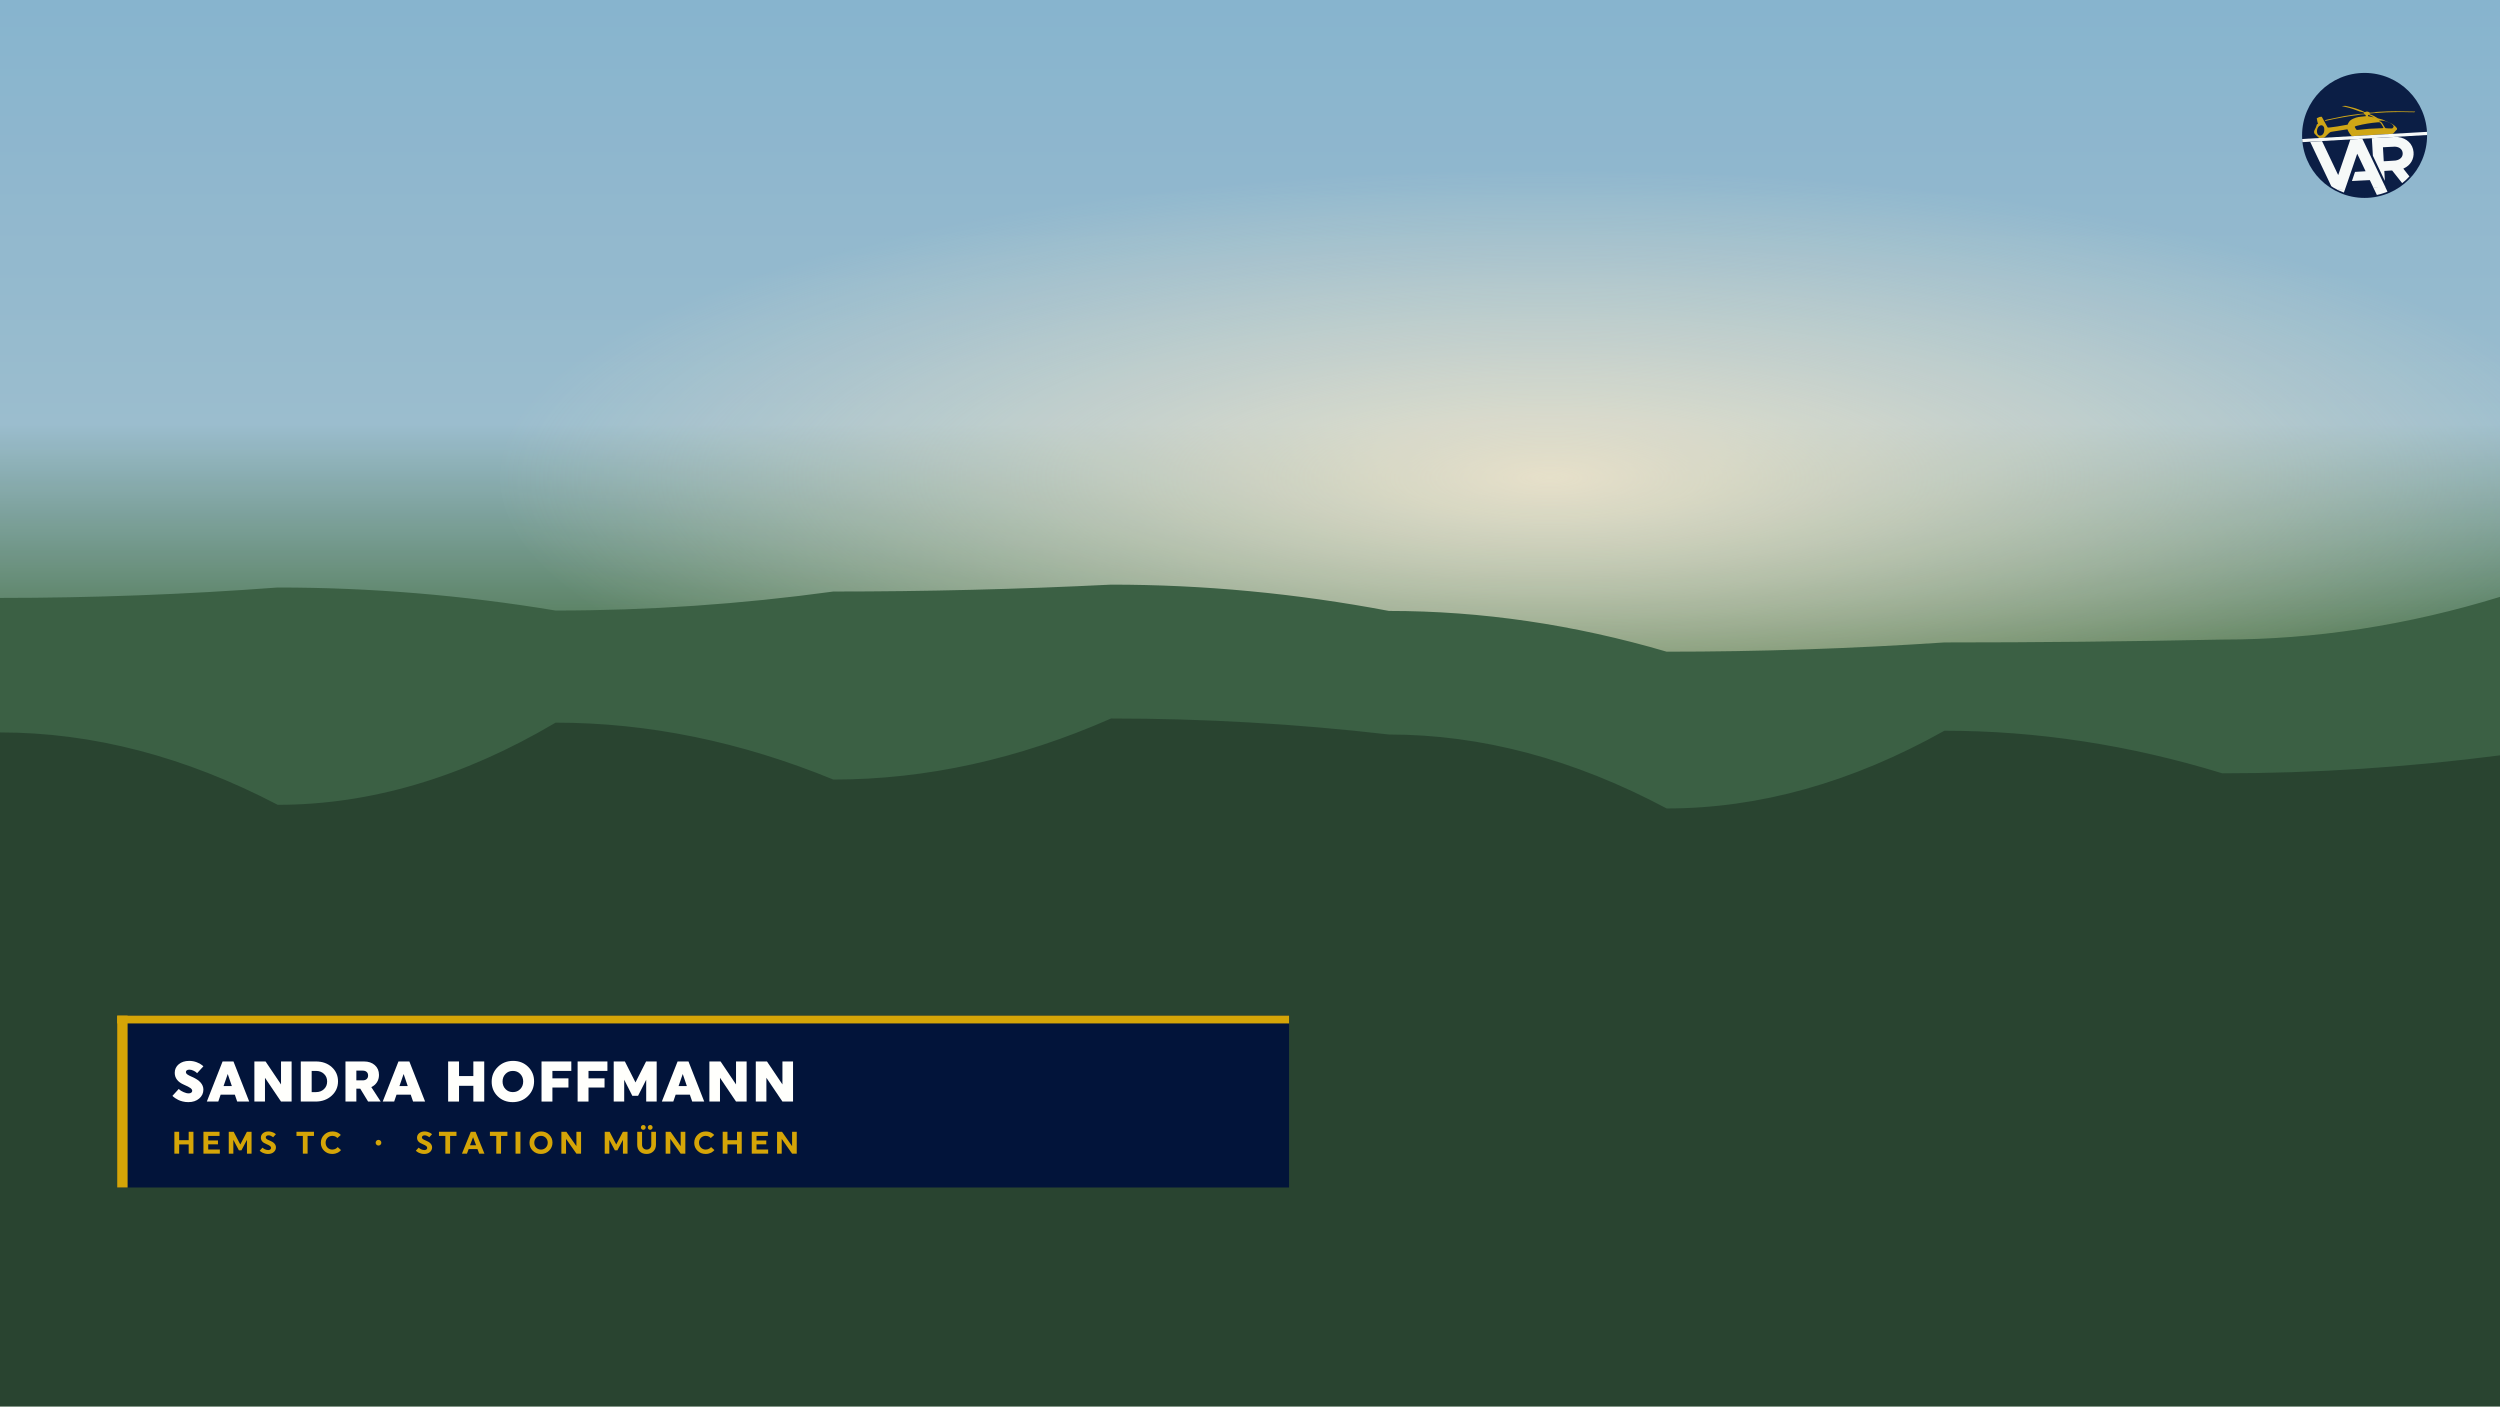
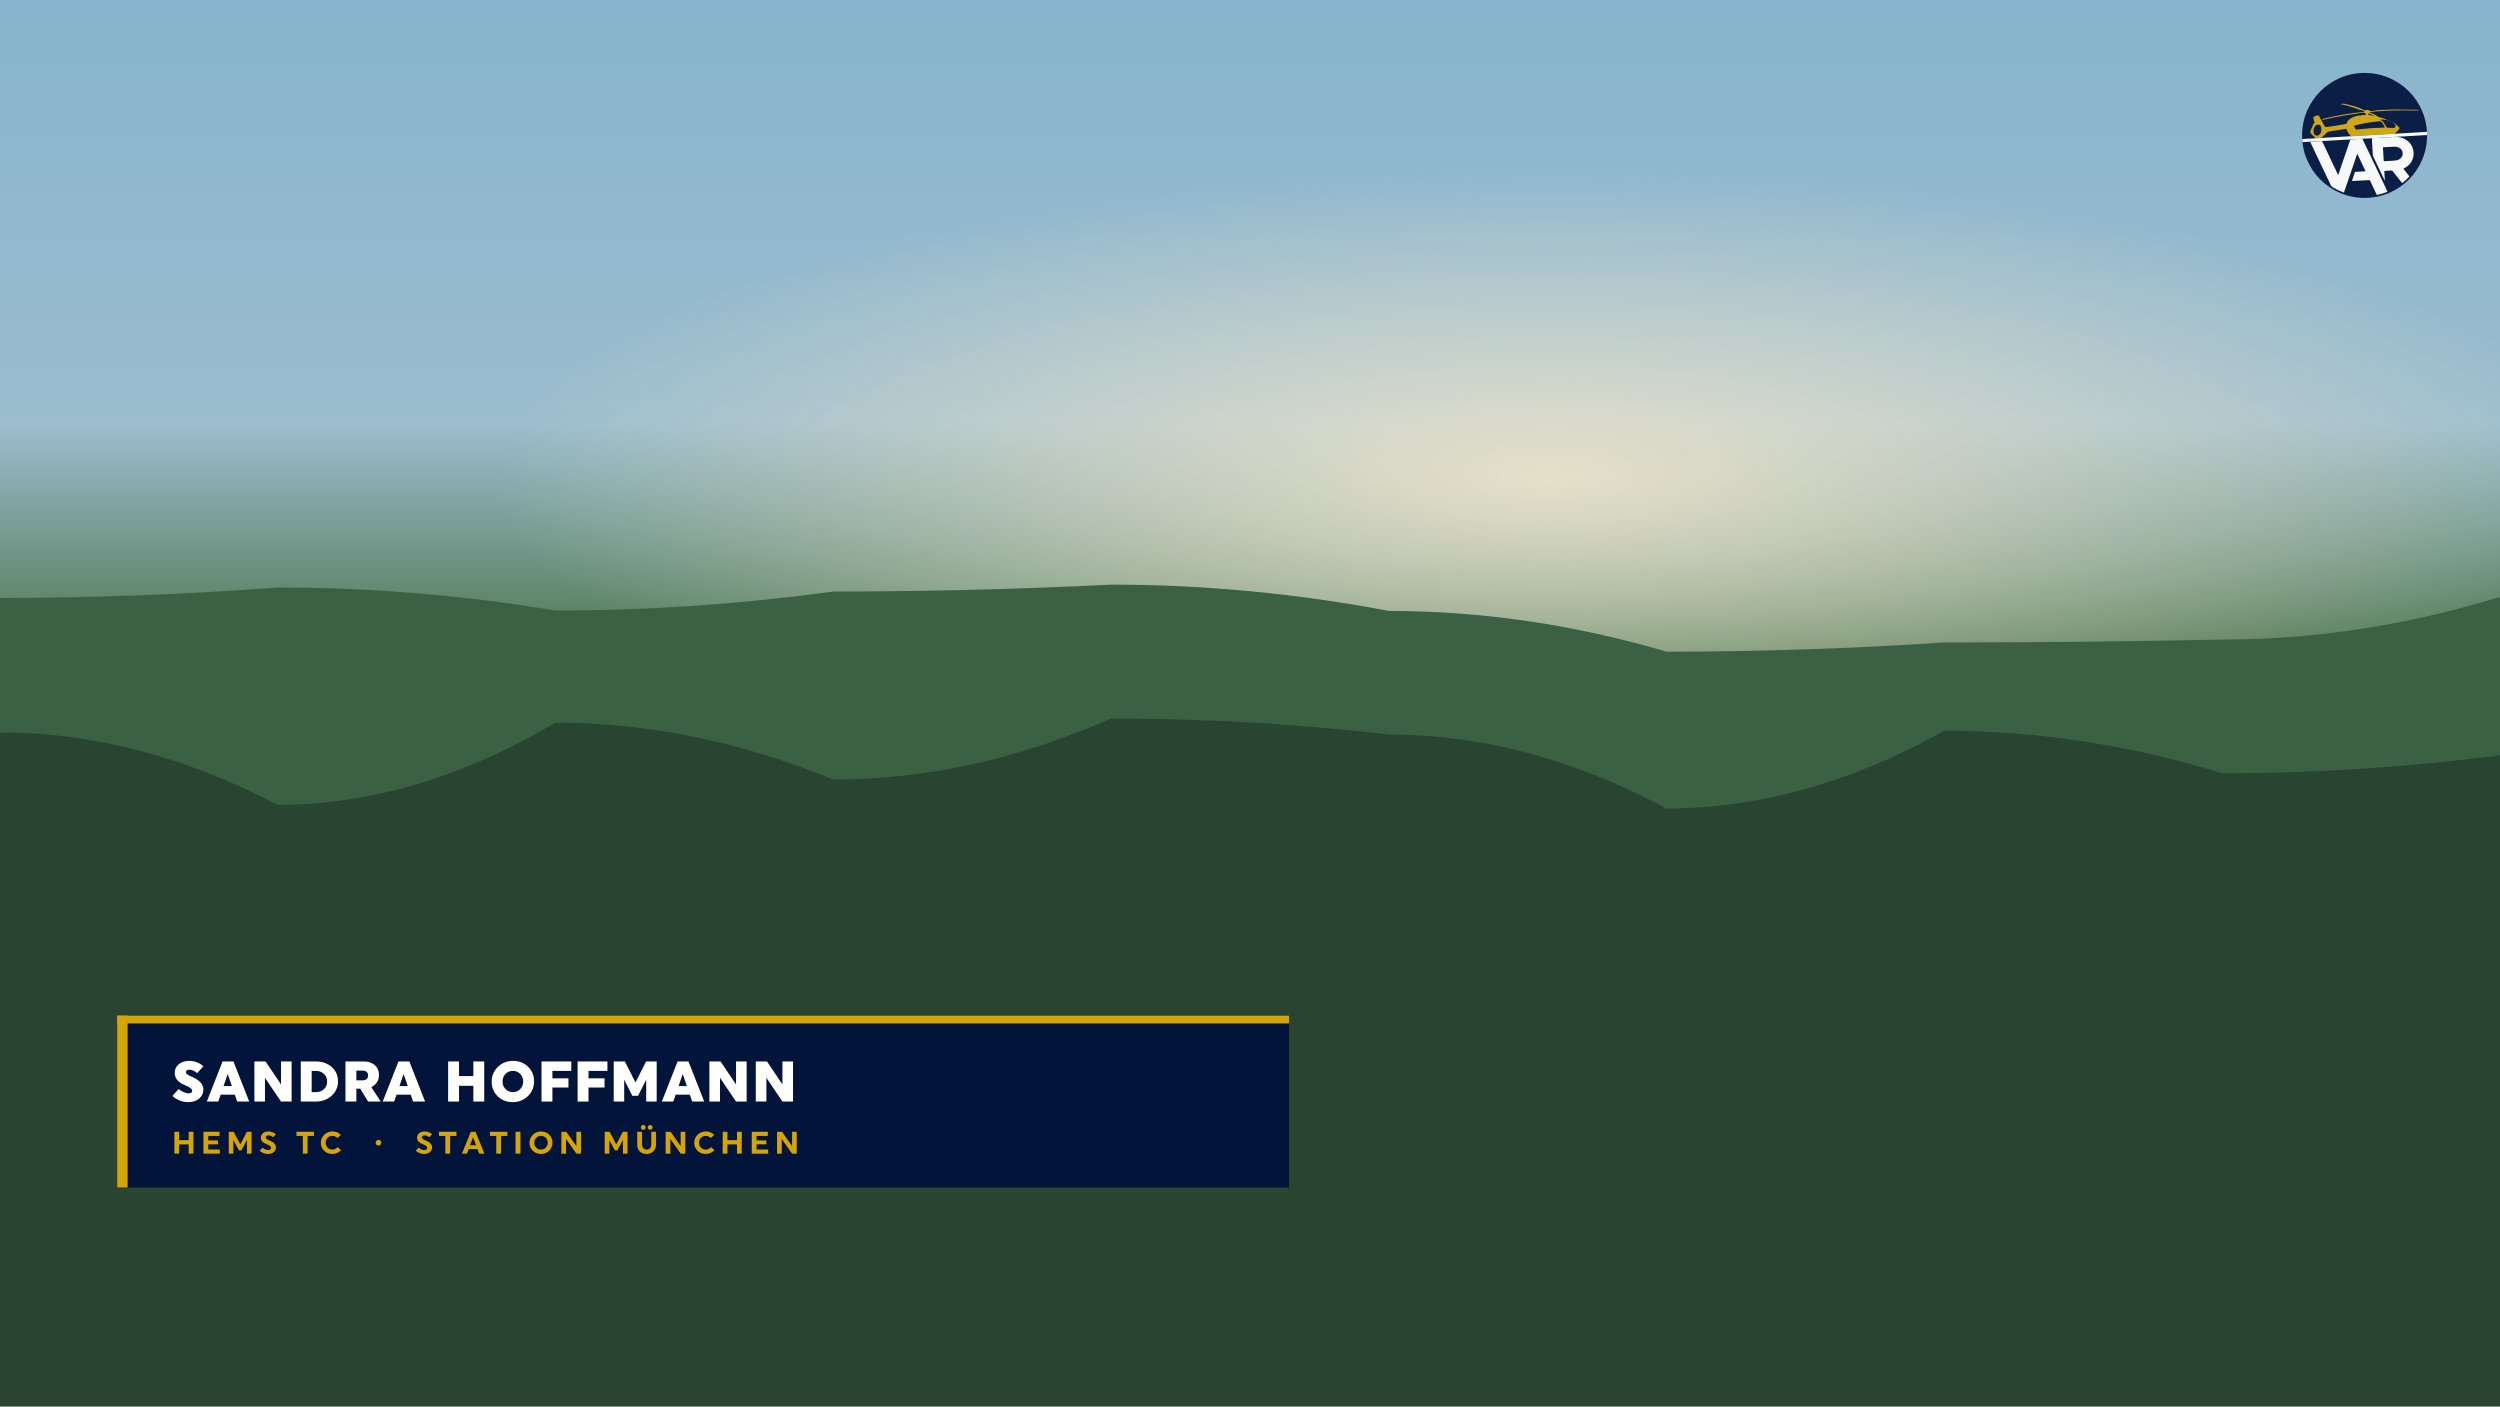
<svg xmlns="http://www.w3.org/2000/svg" viewBox="0 0 1920 1080" width="1920" height="1080">
  <defs>
    <linearGradient id="sc33" x1="0" y1="0" x2="0" y2="1">
      <stop offset="0%" stop-color="#93C3E0" />
      <stop offset="30%" stop-color="#A8CDDF" />
      <stop offset="48%" stop-color="#4E7A4A" />
      <stop offset="74%" stop-color="#335C36" />
      <stop offset="100%" stop-color="#1E3A22" />
    </linearGradient>
    <radialGradient id="sc33s">
      <stop offset="0%" stop-color="#FFF6DC" stop-opacity=".95" />
      <stop offset="100%" stop-color="#FFF6DC" stop-opacity="0" />
    </radialGradient>
  </defs>
  <rect width="1920" height="1080" fill="url(#sc33)" />
  <ellipse cx="1190" cy="367" rx="806" ry="238" fill="url(#sc33s)" />
  <path d="M0,1080 L0,459.2 Q106.7,459.2 213.3,451.2 Q320.0,451.2 426.7,468.9 Q533.3,468.9 640.0,454.3 Q746.7,454.3 853.3,449.0 Q960.0,449.0 1066.7,469.2 Q1173.3,469.2 1280.0,500.5 Q1386.7,500.5 1493.3,493.4 Q1600.0,493.4 1706.7,491.2 Q1813.3,491.2 1920.0,458.4 L1920,1080 Z" fill="#40684A" />
  <path d="M0,1080 L0,562.5 Q106.7,562.5 213.3,618.1 Q320.0,618.1 426.7,555.0 Q533.3,555.0 640.0,598.7 Q746.7,598.7 853.3,551.8 Q960.0,551.8 1066.7,564.1 Q1173.3,564.1 1280.0,620.9 Q1386.7,620.9 1493.3,561.2 Q1600.0,561.2 1706.7,593.9 Q1813.3,593.9 1920.0,580.1 L1920,1080 Z" fill="#2C4A34" />
  <rect width="1920" height="1080" fill="#000" opacity=".08" />
  <rect x="90" y="780" width="900" height="132" fill="#00113A" opacity=".94" />
  <rect x="90" y="780" width="900" height="6" fill="#D5A507" />
  <rect x="90" y="780" width="8" height="132" fill="#D5A507" />
  <g fill="#FFFFFC" transform="translate(132.0,846.0)">
    <path transform="translate(0.00,0) scale(0.044,-0.044)" d="M245.0 517.0Q245.0 493.0 267.0 475.5Q289.0 458.0 356.0 429.0Q550.0 345.0 550.0 208.0Q550.0 115.0 476.5 52.5Q403.0 -10.0 287.0 -10.0Q237.0 -10.0 189.5 1.5Q142.0 13.0 111.0 29.0Q80.0 45.0 56.0 61.0Q32.0 77.0 21.0 88.0L10.0 100.0L120.0 220.0Q129.0 211.0 144.5 198.5Q160.0 186.0 206.0 164.5Q252.0 143.0 295.0 143.0Q321.0 143.0 338.0 155.5Q355.0 168.0 355.0 187.0Q355.0 212.0 325.0 235.0Q295.0 258.0 209.0 295.0Q50.0 364.0 50.0 502.0Q50.0 593.0 120.0 651.5Q190.0 710.0 303.0 710.0Q372.0 710.0 434.0 686.0Q496.0 662.0 523.0 638.0L550.0 615.0L440.0 495.0Q434.0 502.0 422.0 512.5Q410.0 523.0 375.0 540.0Q340.0 557.0 305.0 557.0Q277.0 557.0 261.0 545.5Q245.0 534.0 245.0 517.0Z" />
    <path transform="translate(26.84,0) scale(0.044,-0.044)" d="M465.0 700.0 740.0 0.0H530.0L489.0 120.0H241.0L200.0 0.0H0.0L275.0 700.0ZM437.0 270.0 365.0 481.0 292.0 270.0Z" />
    <path transform="translate(60.28,0) scale(0.044,-0.044)" d="M535.0 0.0 255.0 415.0V0.0H70.0V700.0H265.0L535.0 299.0V700.0H720.0V0.0Z" />
    <path transform="translate(95.92,0) scale(0.044,-0.044)" d="M70.0 0.0V700.0H333.0Q502.0 700.0 611.0 601.5Q720.0 503.0 720.0 353.0Q720.0 203.0 608.0 101.5Q496.0 0.0 327.0 0.0ZM335.0 535.0H260.0V165.0H335.0Q420.0 165.0 475.0 217.0Q530.0 269.0 530.0 350.0Q530.0 431.0 475.0 483.0Q420.0 535.0 335.0 535.0Z" />
    <path transform="translate(130.24,0) scale(0.044,-0.044)" d="M70.0 0.0V700.0H393.0Q510.0 700.0 582.5 635.5Q655.0 571.0 655.0 465.0Q655.0 392.0 619.5 337.0Q584.0 282.0 521.0 252.0L685.0 0.0H465.0L328.0 225.0H260.0V0.0ZM370.0 540.0H260.0V370.0H370.0Q415.0 370.0 440.0 393.0Q465.0 416.0 465.0 455.0Q465.0 494.0 440.0 517.0Q415.0 540.0 370.0 540.0Z" />
    <path transform="translate(161.92,0) scale(0.044,-0.044)" d="M465.0 700.0 740.0 0.0H530.0L489.0 120.0H241.0L200.0 0.0H0.0L275.0 700.0ZM437.0 270.0 365.0 481.0 292.0 270.0Z" />
    <path transform="translate(209.09,0) scale(0.044,-0.044)" d="M510.0 0.0V275.0H260.0V0.0H70.0V700.0H260.0V445.0H510.0V700.0H700.0V0.0Z" />
    <path transform="translate(243.85,0) scale(0.044,-0.044)" d="M144.5 92.5Q40.0 195.0 40.0 347.0Q40.0 499.0 147.5 604.5Q255.0 710.0 413.0 710.0Q571.0 710.0 675.5 607.5Q780.0 505.0 780.0 353.0Q780.0 201.0 672.5 95.5Q565.0 -10.0 407.0 -10.0Q249.0 -10.0 144.5 92.5ZM281.0 482.0Q230.0 429.0 230.0 350.0Q230.0 271.0 281.0 218.0Q332.0 165.0 410.0 165.0Q488.0 165.0 539.0 218.0Q590.0 271.0 590.0 350.0Q590.0 429.0 539.0 482.0Q488.0 535.0 410.0 535.0Q332.0 535.0 281.0 482.0Z" />
    <path transform="translate(280.81,0) scale(0.044,-0.044)" d="M540.0 245.0H260.0V0.0H70.0V700.0H590.0V535.0H260.0V405.0H540.0Z" />
    <path transform="translate(308.53,0) scale(0.044,-0.044)" d="M540.0 245.0H260.0V0.0H70.0V700.0H590.0V535.0H260.0V405.0H540.0Z" />
    <path transform="translate(336.25,0) scale(0.044,-0.044)" d="M395.0 100.0 253.0 381.0V0.0H70.0V700.0H265.0L450.0 334.0L635.0 700.0H820.0V0.0H637.0V381.0L495.0 100.0Z" />
    <path transform="translate(376.29,0) scale(0.044,-0.044)" d="M465.0 700.0 740.0 0.0H530.0L489.0 120.0H241.0L200.0 0.0H0.0L275.0 700.0ZM437.0 270.0 365.0 481.0 292.0 270.0Z" />
    <path transform="translate(409.73,0) scale(0.044,-0.044)" d="M535.0 0.0 255.0 415.0V0.0H70.0V700.0H265.0L535.0 299.0V700.0H720.0V0.0Z" />
    <path transform="translate(445.37,0) scale(0.044,-0.044)" d="M535.0 0.0 255.0 415.0V0.0H70.0V700.0H265.0L535.0 299.0V700.0H720.0V0.0Z" />
  </g>
  <g fill="#D5A507" transform="translate(132.0,886.0)">
    <path transform="translate(0.00,0) scale(0.024,-0.024)" d="M538.0 0.0V295.0H233.0V0.0H80.0V700.0H233.0V431.0H538.0V700.0H690.0V0.0Z" />
    <path transform="translate(22.32,0) scale(0.024,-0.024)" d="M605.0 0.0H80.0V700.0H595.0V567.0H233.0V422.0H545.0V298.0H233.0V132.0H605.0Z" />
    <path transform="translate(41.76,0) scale(0.024,-0.024)" d="M405.0 105.0 227.0 441.0V0.0H80.0V700.0H237.0L449.0 294.0L661.0 700.0H810.0V0.0H663.0V441.0L485.0 105.0Z" />
    <path transform="translate(66.96,0) scale(0.024,-0.024)" d="M340.0 419.0Q540.0 341.0 540.0 200.0Q540.0 110.0 470.0 50.0Q400.0 -10.0 287.0 -10.0Q238.0 -10.0 192.5 1.0Q147.0 12.0 117.0 27.0Q87.0 42.0 64.0 57.5Q41.0 73.0 30.0 84.0L20.0 95.0L110.0 192.0Q113.0 189.0 119.0 183.5Q125.0 178.0 144.0 164.5Q163.0 151.0 183.5 141.0Q204.0 131.0 234.5 122.5Q265.0 114.0 295.0 114.0Q334.0 114.0 359.0 133.5Q384.0 153.0 384.0 183.0Q384.0 218.0 350.0 245.5Q316.0 273.0 225.0 310.0Q58.0 375.0 58.0 511.0Q58.0 598.0 125.0 654.0Q192.0 710.0 301.0 710.0Q344.0 710.0 384.0 700.5Q424.0 691.0 450.5 678.0Q477.0 665.0 498.0 652.0Q519.0 639.0 528.0 630.0L538.0 620.0L448.0 523.0Q441.0 530.0 429.0 540.5Q417.0 551.0 379.5 568.5Q342.0 586.0 303.0 586.0Q261.0 586.0 237.5 567.0Q214.0 548.0 214.0 523.0Q214.0 492.0 240.5 469.5Q267.0 447.0 340.0 419.0Z" />
    <path transform="translate(95.33,0) scale(0.024,-0.024)" d="M575.0 567.0H371.0V0.0H219.0V567.0H15.0V700.0H575.0Z" />
    <path transform="translate(113.33,0) scale(0.024,-0.024)" d="M415.0 710.0Q467.0 710.0 513.5 698.5Q560.0 687.0 590.0 670.5Q620.0 654.0 642.0 637.0Q664.0 620.0 674.0 608.0L684.0 597.0L572.0 499.0Q570.0 502.0 566.0 506.5Q562.0 511.0 547.0 523.0Q532.0 535.0 515.5 544.5Q499.0 554.0 471.0 561.5Q443.0 569.0 413.0 569.0Q320.0 569.0 259.0 506.0Q198.0 443.0 198.0 350.0Q198.0 256.0 259.0 193.0Q320.0 130.0 413.0 130.0Q445.0 130.0 474.0 138.5Q503.0 147.0 522.0 158.5Q541.0 170.0 555.0 182.0Q569.0 194.0 576.0 202.0L582.0 211.0L690.0 115.0Q686.0 110.0 679.0 101.5Q672.0 93.0 647.0 71.5Q622.0 50.0 592.0 33.5Q562.0 17.0 513.0 3.5Q464.0 -10.0 410.0 -10.0Q254.0 -10.0 149.5 92.5Q45.0 195.0 45.0 347.0Q45.0 499.0 152.0 604.5Q259.0 710.0 415.0 710.0Z" />
    <path transform="translate(155.30,0) scale(0.024,-0.024)" d="M141.0 441.0Q178.0 441.0 205.0 414.5Q232.0 388.0 232.0 350.0Q232.0 312.0 205.5 285.5Q179.0 259.0 141.0 259.0Q103.0 259.0 76.5 285.5Q50.0 312.0 50.0 350.0Q50.0 388.0 76.5 414.5Q103.0 441.0 141.0 441.0Z" />
    <path transform="translate(186.89,0) scale(0.024,-0.024)" d="M340.0 419.0Q540.0 341.0 540.0 200.0Q540.0 110.0 470.0 50.0Q400.0 -10.0 287.0 -10.0Q238.0 -10.0 192.5 1.0Q147.0 12.0 117.0 27.0Q87.0 42.0 64.0 57.5Q41.0 73.0 30.0 84.0L20.0 95.0L110.0 192.0Q113.0 189.0 119.0 183.5Q125.0 178.0 144.0 164.5Q163.0 151.0 183.5 141.0Q204.0 131.0 234.5 122.5Q265.0 114.0 295.0 114.0Q334.0 114.0 359.0 133.5Q384.0 153.0 384.0 183.0Q384.0 218.0 350.0 245.5Q316.0 273.0 225.0 310.0Q58.0 375.0 58.0 511.0Q58.0 598.0 125.0 654.0Q192.0 710.0 301.0 710.0Q344.0 710.0 384.0 700.5Q424.0 691.0 450.5 678.0Q477.0 665.0 498.0 652.0Q519.0 639.0 528.0 630.0L538.0 620.0L448.0 523.0Q441.0 530.0 429.0 540.5Q417.0 551.0 379.5 568.5Q342.0 586.0 303.0 586.0Q261.0 586.0 237.5 567.0Q214.0 548.0 214.0 523.0Q214.0 492.0 240.5 469.5Q267.0 447.0 340.0 419.0Z" />
    <path transform="translate(204.77,0) scale(0.024,-0.024)" d="M575.0 567.0H371.0V0.0H219.0V567.0H15.0V700.0H575.0Z" />
    <path transform="translate(222.77,0) scale(0.024,-0.024)" d="M356.0 525.0 258.0 268.0H453.0ZM436.0 700.0 720.0 0.0H552.0L496.0 147.0H216.0L160.0 0.0H0.0L284.0 700.0Z" />
    <path transform="translate(243.89,0) scale(0.024,-0.024)" d="M575.0 567.0H371.0V0.0H219.0V567.0H15.0V700.0H575.0Z" />
    <path transform="translate(261.89,0) scale(0.024,-0.024)" d="M85.0 0.0V700.0H242.0V0.0Z" />
    <path transform="translate(273.58,0) scale(0.024,-0.024)" d="M413.0 130.0Q505.0 130.0 566.5 193.0Q628.0 256.0 628.0 350.0Q628.0 443.0 566.5 506.0Q505.0 569.0 413.0 569.0Q320.0 569.0 259.0 506.0Q198.0 443.0 198.0 350.0Q198.0 256.0 259.0 193.0Q320.0 130.0 413.0 130.0ZM152.0 604.5Q259.0 710.0 415.0 710.0Q571.0 710.0 675.5 607.0Q780.0 504.0 780.0 352.0Q780.0 200.0 673.0 95.0Q566.0 -10.0 410.0 -10.0Q254.0 -10.0 149.5 92.5Q45.0 195.0 45.0 347.0Q45.0 499.0 152.0 604.5Z" />
    <path transform="translate(297.22,0) scale(0.024,-0.024)" d="M561.0 0.0 229.0 472.0V0.0H80.0V700.0H238.0L561.0 240.0V700.0H710.0V0.0Z" />
    <path transform="translate(330.50,0) scale(0.024,-0.024)" d="M405.0 105.0 227.0 441.0V0.0H80.0V700.0H237.0L449.0 294.0L661.0 700.0H810.0V0.0H663.0V441.0L485.0 105.0Z" />
    <path transform="translate(355.70,0) scale(0.024,-0.024)" d="M520.0 700.0H670.0V290.0Q670.0 156.0 586.0 73.0Q502.0 -10.0 368.0 -10.0Q233.0 -10.0 151.5 70.5Q70.0 151.0 70.0 285.0V700.0H225.0V290.0Q225.0 218.0 266.0 174.0Q307.0 130.0 373.0 130.0Q439.0 130.0 479.5 174.0Q520.0 218.0 520.0 290.0ZM562.0 840.0Q562.0 808.0 539.5 785.5Q517.0 763.0 485.0 763.0Q452.0 763.0 430.5 784.5Q409.0 806.0 409.0 839.0Q409.0 872.0 431.0 894.0Q453.0 916.0 486.0 916.0Q519.0 916.0 540.5 894.5Q562.0 873.0 562.0 840.0ZM341.0 840.0Q341.0 808.0 318.5 785.5Q296.0 763.0 264.0 763.0Q231.0 763.0 209.5 784.5Q188.0 806.0 188.0 839.0Q188.0 872.0 210.0 894.0Q232.0 916.0 265.0 916.0Q298.0 916.0 319.5 894.5Q341.0 873.0 341.0 840.0Z" />
    <path transform="translate(377.30,0) scale(0.024,-0.024)" d="M561.0 0.0 229.0 472.0V0.0H80.0V700.0H238.0L561.0 240.0V700.0H710.0V0.0Z" />
    <path transform="translate(400.10,0) scale(0.024,-0.024)" d="M415.0 710.0Q467.0 710.0 513.5 698.5Q560.0 687.0 590.0 670.5Q620.0 654.0 642.0 637.0Q664.0 620.0 674.0 608.0L684.0 597.0L572.0 499.0Q570.0 502.0 566.0 506.5Q562.0 511.0 547.0 523.0Q532.0 535.0 515.5 544.5Q499.0 554.0 471.0 561.5Q443.0 569.0 413.0 569.0Q320.0 569.0 259.0 506.0Q198.0 443.0 198.0 350.0Q198.0 256.0 259.0 193.0Q320.0 130.0 413.0 130.0Q445.0 130.0 474.0 138.5Q503.0 147.0 522.0 158.5Q541.0 170.0 555.0 182.0Q569.0 194.0 576.0 202.0L582.0 211.0L690.0 115.0Q686.0 110.0 679.0 101.5Q672.0 93.0 647.0 71.5Q622.0 50.0 592.0 33.5Q562.0 17.0 513.0 3.5Q464.0 -10.0 410.0 -10.0Q254.0 -10.0 149.5 92.5Q45.0 195.0 45.0 347.0Q45.0 499.0 152.0 604.5Q259.0 710.0 415.0 710.0Z" />
    <path transform="translate(421.10,0) scale(0.024,-0.024)" d="M538.0 0.0V295.0H233.0V0.0H80.0V700.0H233.0V431.0H538.0V700.0H690.0V0.0Z" />
    <path transform="translate(443.42,0) scale(0.024,-0.024)" d="M605.0 0.0H80.0V700.0H595.0V567.0H233.0V422.0H545.0V298.0H233.0V132.0H605.0Z" />
    <path transform="translate(462.86,0) scale(0.024,-0.024)" d="M561.0 0.0 229.0 472.0V0.0H80.0V700.0H238.0L561.0 240.0V700.0H710.0V0.0Z" />
  </g>
  <g opacity=".92">
    <g transform="translate(1768,56) scale(0.1875)">
      <defs>
        <clipPath id="n1b34">
          <circle cx="256" cy="256" r="256" />
        </clipPath>
      </defs>
      <g clip-path="url(#n1b34)">
        <circle cx="256" cy="256" r="256" fill="#00113A" />
-         <g fill="#D5A507" transform="translate(49.00,134.89) scale(0.414)">
+         <g fill="#D5A507" transform="translate(34.00,126.11) scale(0.444)">
          <path d="M35.7 305.27C27.86 297.99 20 290.67 18.23 289.02C12.94 284.07 7.26 277.76 2.59 271.63C1.3 269.94 1.3 269.94 0.67 259.67C0.04 249.4 0.04 249.4 3.21 243.43C17.85 215.93 25.31 198.26 26.9 187.33C27.45 183.58 26.65 184.36 34.25 180.13C39.92 176.97 39.91 176.98 39.91 175.49C39.91 173.85 39.02 172.61 37.83 172.6C37.11 172.6 37.81 175.22 31.69 149.81C26.64 128.87 26.11 126.2 26.67 124.15C27.12 122.49 32.62 119.37 41.13 115.95C46.53 113.78 47.49 113.3 48.58 112.26C50.67 110.26 58.97 108.69 71.24 107.99C77.19 107.64 74.98 104.81 89.29 131.15C96.15 143.79 105.73 161.29 110.57 170.04C115.41 178.79 120.75 188.62 122.44 191.88C129.48 205.52 134.23 213.21 136.29 214.34C139.72 216.22 170.18 212.83 229.23 204.01C250.02 200.91 306.75 190.88 330.23 186.17C332.66 185.68 332.66 185.68 333.54 183.12C338.5 168.63 350.1 151.3 360.17 143.32C372.8 133.3 397.13 121.34 414.41 116.63C435.84 110.79 444.66 109.17 464.81 107.34C479.81 105.98 511.76 102.62 512.05 102.38C512.08 102.36 511.65 99.49 511.1 96.01C510.1 89.68 510.1 89.68 506.87 88.58C502.65 87.13 501 86.26 499.45 84.67C498.18 83.37 498.18 83.37 487.88 83.75C459.05 84.82 451.08 85.73 441.9 89.01C435.4 91.33 435.45 91.31 428.8 91.97C362.81 98.45 214.12 125.11 126.21 146.21C111.13 149.83 109.91 149.82 109.35 146.09C108.62 141.18 110.96 140.04 130.7 135.68C199.78 120.43 262.82 107.4 294.63 101.81C336.98 94.36 431.41 81.22 452.54 79.84C455.13 79.67 462.05 79.18 467.91 78.75C473.77 78.33 480.74 77.91 483.41 77.82C496.02 77.41 495.76 77.44 495.55 76.49C495.44 76.03 495.28 74.08 495.18 72.17C495.01 68.69 495.01 68.69 493.75 68.38C493.06 68.2 491.24 67.34 489.71 66.47C482.4 62.32 482.87 62.48 475.05 61.23C461.69 59.09 454.17 57.41 449.82 55.59C448.42 55 444.91 53.47 442.02 52.19C431.61 47.57 418.28 42.66 392.8 34.08C364.87 24.67 339.59 17.5 311.76 11.09C299.95 8.37 299.99 8.38 290.21 6.6C279.38 4.63 274.04 3.36 274.55 2.87C275.14 2.3 289.73 0.65 297.88 0.23C311.16 -0.46 311.55 -0.4 341.15 6.74C389.7 18.46 402.15 22.04 437.97 34.58C462.99 43.33 472.02 47.05 486.52 54.55C489.7 56.2 494.13 58.47 496.36 59.59C498.58 60.72 500.74 61.86 501.14 62.13C501.87 62.62 501.89 62.62 504.82 61.38C519.4 55.23 529.43 55.03 540.79 60.69C546.35 63.46 548.17 64.78 548.98 66.6C549.58 67.97 555.31 67.94 575.92 66.45C598.39 64.83 598.39 64.83 607.34 62.29C614.29 60.32 614.14 60.33 639.56 58.79C703.41 54.93 756.26 53.13 806.36 53.13C858.12 53.13 977.54 55.09 996.82 56.26C1000.43 56.48 1001.17 58.14 998.71 60.49C995.29 63.76 991.43 63.94 948.73 62.85C873.08 60.91 856.08 60.83 788.97 62.17C722.22 63.5 694.67 64.8 620.01 70.11C613.86 70.55 607 70.98 604.77 71.07C591.89 71.59 573.5 73.35 567.47 74.64C561.97 75.82 561.32 75.9 556.36 76.04C551.11 76.19 551.11 76.19 550.94 78.75C550.84 80.16 550.57 81.77 550.34 82.33C550.01 83.11 549.99 83.38 550.24 83.47C550.42 83.53 553.42 84.55 556.9 85.72C560.39 86.9 566.25 88.96 569.93 90.32C573.61 91.67 576.74 92.77 576.89 92.77C580.14 92.77 614.7 111.79 625.81 119.69C630.93 123.34 630.93 123.34 636.87 124.75C672.02 133.12 689.95 139.38 701.29 147.24C705.18 149.93 705.18 149.93 720.24 155.31C752.95 166.98 765.35 173.35 790.99 191.66C799.5 197.73 816.67 214.97 819.64 220.42C823.42 227.36 820.75 237.21 814.42 239.63C811.9 240.59 812.26 240.2 804.25 250.61C795.46 262.02 780.6 276.24 776.87 276.82C775.66 277 373.53 299.94 373.25 299.84C371.87 299.33 359.32 284.34 355.46 278.59C344.66 262.51 338.75 252.16 334.39 241.69C332.21 236.45 330.36 232.1 330.28 232.02C329.97 231.71 213.68 249.73 187.97 254.08C164.08 258.12 163.13 258.35 158.5 261.43C151.54 266.06 146.73 270.44 129.11 288.18C98.73 318.77 105.03 315.29 77.25 316.85C63.91 317.61 52.31 318.29 51.48 318.37C49.96 318.52 49.96 318.52 35.7 305.27ZM65.16 294.35C83.73 291.12 97.51 273.39 100.91 248.38C101.38 244.97 101.37 230.17 100.9 226C99.56 213.99 98.8 211.61 94.02 204.55C76.64 178.83 40.43 194.92 31.18 232.47C22.2 268.91 38.7 298.96 65.16 294.35ZM426.51 238.42C508.82 228.76 585.47 223.14 652.64 221.81C692.24 221.03 690.56 222.48 677.71 200.11C656.08 162.43 653.86 160.82 626.75 163.14C557.73 169.02 495.94 179.34 427.86 196.36C408.78 201.13 406.7 201.91 404.56 205.13C401.84 209.25 402.31 210.47 412.79 226.27C421.54 239.45 421.09 239.05 426.51 238.42ZM771.34 224.12C780.47 221.3 789.76 206.88 786.96 199.86C783.31 190.7 764.16 174.62 748.38 167.48C741.64 164.43 718.63 155.97 707.64 152.51C687.74 146.23 651.12 143.59 643.34 147.88C640.63 149.37 642.43 150.74 649.96 152.91C662.3 156.47 670.56 163.87 679.03 178.98C687.23 193.6 699.29 212.89 702.16 215.99C707.1 221.32 707.66 221.47 727.59 222.62C764.71 224.76 768.81 224.9 771.34 224.12ZM591.15 114.24C591.15 114.08 588 112.11 584.82 110.28C578.3 106.55 556.35 96.34 545.07 91.8C543.08 91 540.82 89.97 540.03 89.52C537.82 88.26 535.19 88.74 534.96 90.44C534.72 92.22 534.14 101.92 534.27 102.04C534.33 102.09 541.55 103.67 550.3 105.55C559.05 107.43 571.61 110.17 578.21 111.63C589.8 114.19 591.15 114.47 591.15 114.24Z" fill-rule="evenodd" />
        </g>
        <g transform="translate(256,256) rotate(-3.275)">
          <rect x="-614.4" y="0" width="1228.8" height="13" fill="#FFFFFC" />
        </g>
        <g transform="rotate(-3.275 256 256)">
          <defs>
            <clipPath id="wc1b34">
              <circle cx="256" cy="256" r="249.00" />
            </clipPath>
          </defs>
          <g clip-path="url(#wc1b34)">
            <g fill="#FFFFFC" transform="translate(32.03,269.00) scale(0.42394)">
              <path d="M195.1 478.09C193.93 477.63 193.3 476.14 173.69 427.85C169.31 417.07 161.96 399.04 157.36 387.77C144.85 357.16 130.53 321.99 124.7 307.6C121.86 300.58 116.25 286.82 112.24 277.02C99.77 246.52 89.4 221.12 84.01 207.84C76.29 188.85 63.1 156.48 36.82 92.04C5.35 14.87 0 1.67 0 1.08C0 0.81 25.85 0.66 57.45 0.74L114.9 0.89L119.73 12.77C122.38 19.3 128.74 34.93 133.87 47.51C145.14 75.16 159.52 110.48 170.14 136.58C174.45 147.19 182.06 165.9 187.05 178.15C196.26 200.76 206.8 226.67 220.74 260.99C224.99 271.44 230.49 284.93 232.96 290.97C235.43 297.02 240.44 309.31 244.09 318.29C251.9 337.51 251.75 337.2 252.42 336.01C252.69 335.53 256.69 325.8 261.33 314.39C269.84 293.41 277.55 274.47 295.12 231.29C300.44 218.23 308.05 199.52 312.04 189.73C318.74 173.26 325.93 155.59 346.48 105.11C350.8 94.49 358.42 75.79 363.41 63.54C368.4 51.29 376.16 32.19 380.66 21.08L388.83 0.89L446.64 0.59C478.44 0.43 504.66 0.45 504.91 0.64C505.16 0.82 508.67 9.11 512.7 19.04C516.73 28.98 524.11 47.13 529.11 59.38C541.84 90.6 555.55 124.24 565.9 149.64C570.75 161.56 578.1 179.6 582.23 189.73C586.36 199.85 593.99 218.56 599.17 231.29C604.36 244.03 612.91 265.01 618.18 277.91C633.59 315.68 644.01 341.24 650.83 358.08C654.35 366.73 659.95 380.49 663.29 388.66C666.63 396.82 673.22 412.99 677.95 424.58C682.68 436.18 689.46 452.8 693.03 461.52C696.6 470.24 699.52 477.52 699.52 477.7C699.52 477.88 673.66 478.03 642.04 478.03L584.56 478.03L581.68 471.05C577.2 460.19 560.23 418.53 557.18 410.93C555.68 407.17 554.19 403.76 553.87 403.36C553.42 402.77 535.39 402.61 467.27 402.61C419.95 402.61 381.24 402.46 381.24 402.26C381.24 402.07 384.56 393.72 388.61 383.71C396.8 363.5 408.21 335.11 412.82 323.49L415.81 315.92L467.08 315.77L518.34 315.62L513.87 304.63C511.41 298.59 505.44 283.89 500.59 271.97C495.75 260.05 487.88 240.68 483.1 228.92C478.32 217.16 470.83 198.72 466.45 187.95C450.59 148.87 447.82 142.25 447.34 142.09C447.07 142 445.2 146.13 443.18 151.28C441.16 156.42 434.67 172.52 428.75 187.05C422.83 201.59 414.81 221.36 410.93 231C407.04 240.63 399.56 259.07 394.3 271.97C376.24 316.27 366.82 339.41 358.64 359.56C345.14 392.83 338.8 408.42 330.37 429.04C311.03 476.38 310.36 477.95 309.1 478.28C307.23 478.79 196.4 478.6 195.1 478.09ZM881.95 474.91C879.81 472 876.03 466.65 856.48 438.84C852.23 432.79 840.49 416.09 830.38 401.72C820.26 387.35 807.21 368.78 801.36 360.45C784.84 336.91 776.14 324.62 775.21 323.48C774.4 322.5 772.01 322.45 736.79 322.59L699.23 322.74L698.93 370.83L698.63 418.92L690.21 398.15C685.57 386.72 677.74 367.49 672.81 355.4C667.87 343.32 660.52 325.28 656.47 315.32C652.42 305.36 644.8 286.65 639.54 273.75C634.28 260.85 625.94 240.41 621.01 228.33C616.08 216.24 608.68 198.2 604.57 188.24L597.09 170.13L596.94 85.03L596.79 -0.07L711.55 0.16C835.48 0.41 832.04 0.32 850.36 3.58C934.1 18.49 989.12 78.21 991.5 156.77C993.56 225.09 954.38 283.51 889.7 308.51C886.35 309.81 883.62 311.05 883.61 311.28C883.61 311.67 888.25 318.33 910.61 350.06C915.44 356.92 922.68 367.21 926.69 372.92C930.71 378.64 938.14 389.19 943.21 396.38C948.28 403.56 955.61 413.98 959.5 419.54C963.39 425.09 972.96 438.72 980.78 449.82C999.57 476.5 1000 477.12 1000 477.61C1000 477.84 973.95 478.03 942.12 478.03C884.24 478.03 884.24 478.03 881.95 474.91ZM812.44 228.62C858.16 224.16 885.99 198.77 885.99 161.52C885.99 130.34 865.44 106.28 831.53 97.74C817.42 94.19 818.24 94.23 756.09 93.98L698.93 93.75L698.93 161.48L698.93 229.22L752.61 229.22C784.27 229.22 808.81 228.97 812.44 228.62Z" fill-rule="evenodd" />
              <path d="M192.83 474.62 L311.60 474.62 L252.04 614.97 L252.04 614.97 ZM582.75 474.62 L697.88 474.62 L780.63 678.62 L666.26 678.62 ZM887.32 474.62 L997.18 474.62 L1138.70 678.62 L1067.96 678.62 Z" />
            </g>
          </g>
        </g>
      </g>
    </g>
  </g>
</svg>
